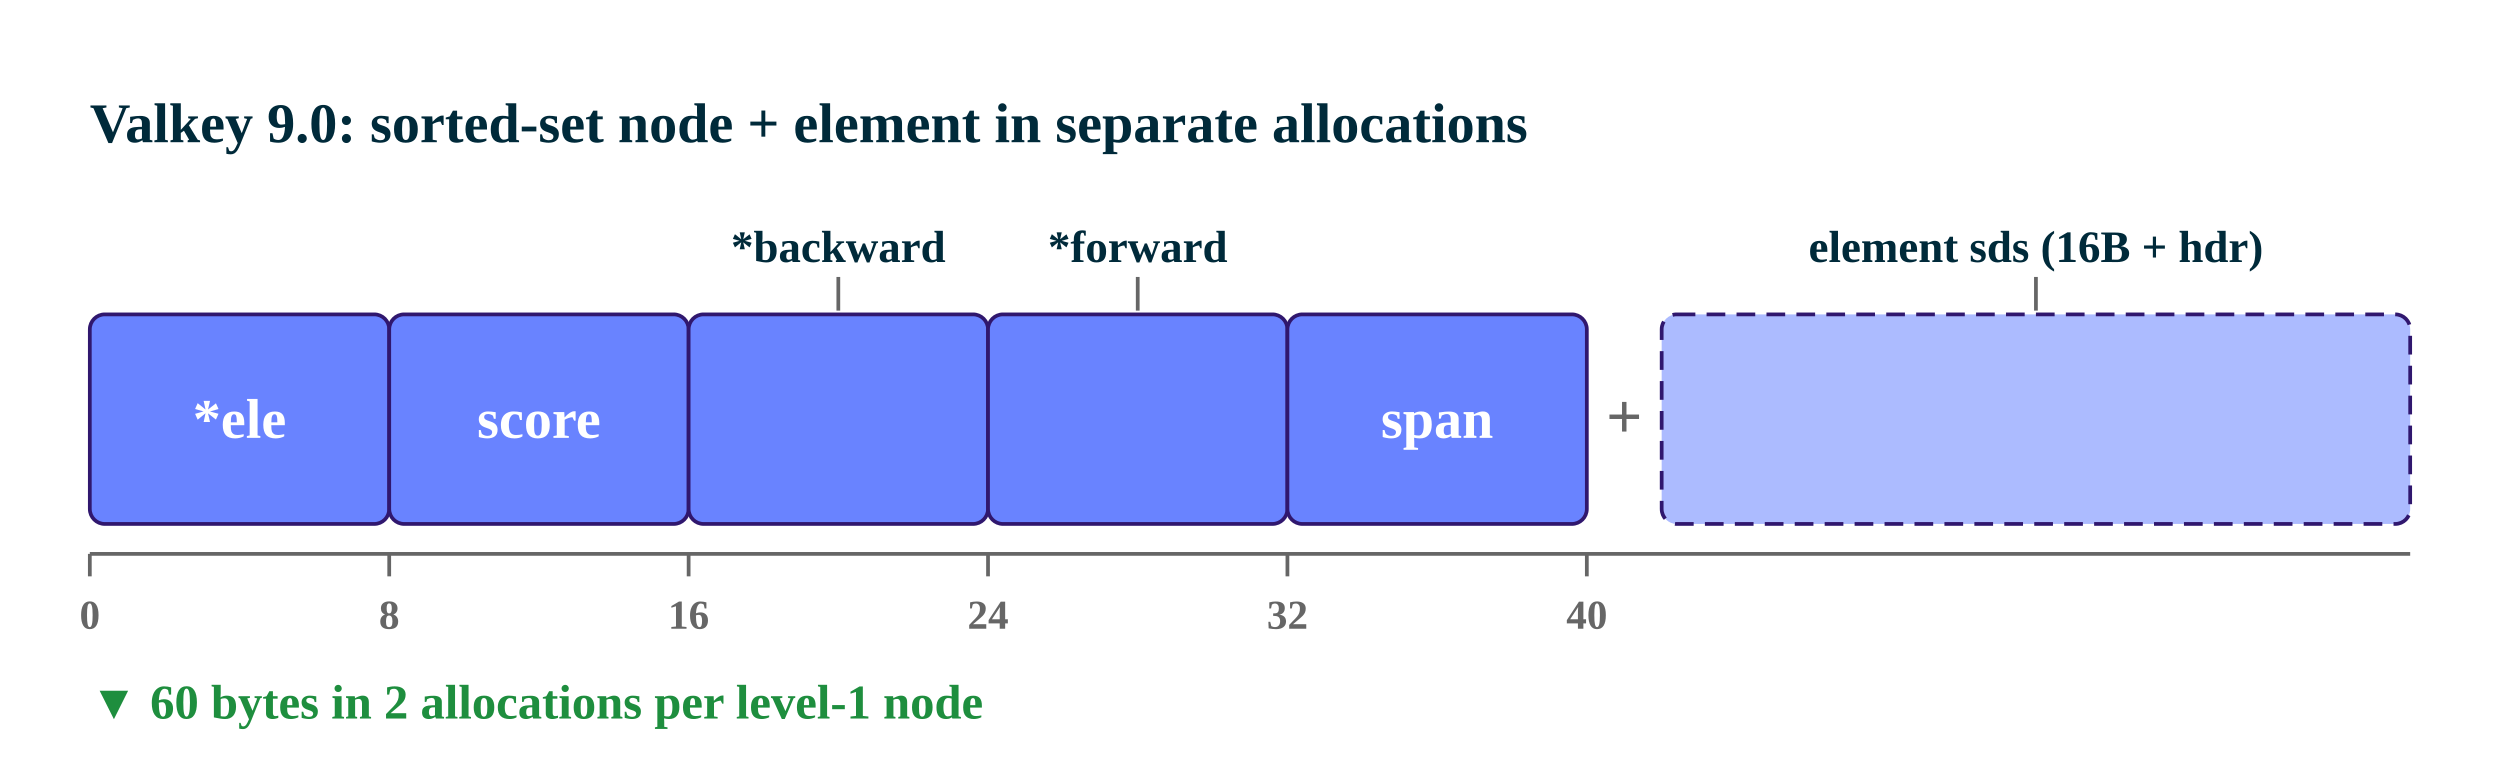
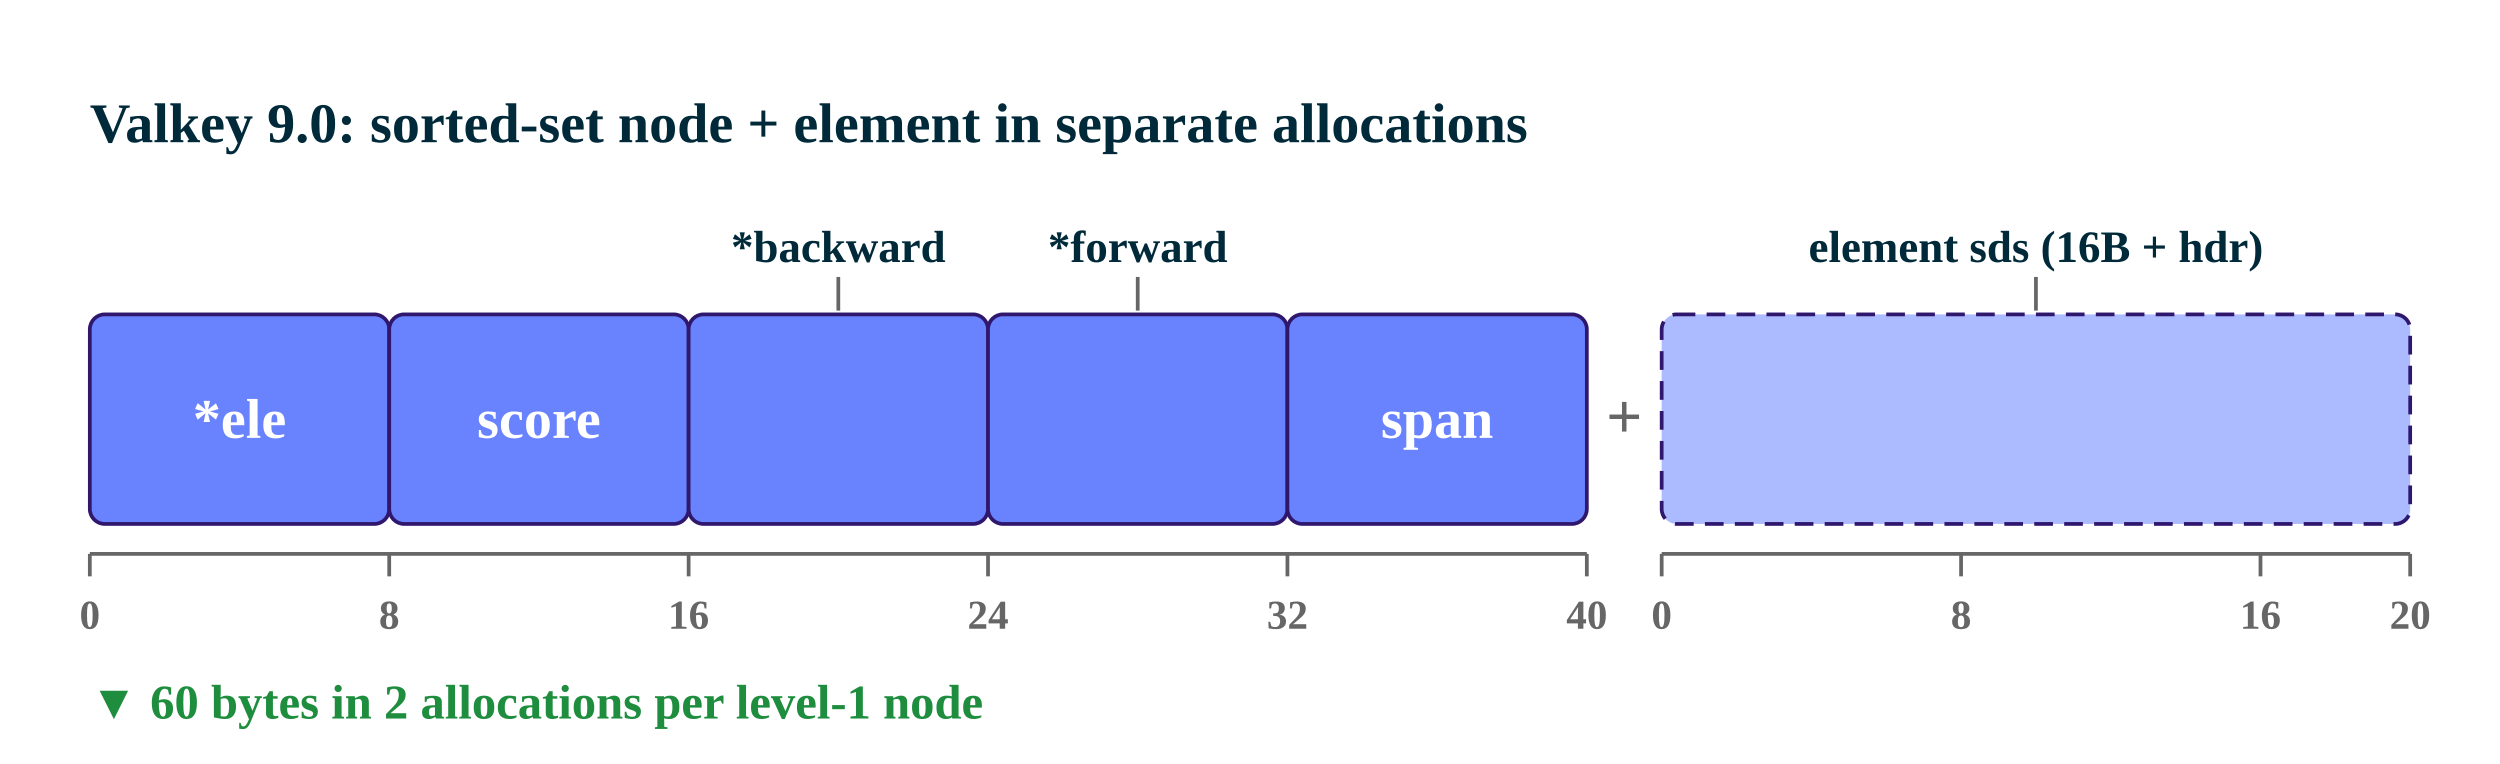
<svg xmlns="http://www.w3.org/2000/svg" viewBox="0 0 668 204" style="width:100%;max-width:668px;height:auto">
  <style>
-   .fd-bg      { fill: var(--fd-bg, #ffffff); }
+   .fd-background      { fill: var(--fd-background, #ffffff); }
  .fd-title   { fill: var(--fd-text, #002a3a); }
-   .fd-field   { fill: var(--fd-field, #6983ff); stroke: var(--fd-border, #30176e); stroke-width: 1; }
-   .fd-pad     { fill: url(#fd-hatch); stroke: var(--fd-pad-stroke, #b9c2cc); stroke-width: 1; }
-   .fd-flex    { fill: none; stroke: var(--fd-muted, #666666); stroke-width: 1; stroke-dasharray: 4 3; }
-   .fd-extra   { fill: var(--fd-field, #6983ff); fill-opacity: 0.55; stroke: var(--fd-border, #30176e); stroke-width: 1; stroke-dasharray: 5 3; }
-   .fd-plus    { fill: var(--fd-muted, #666666); }
-   .fd-label   { fill: var(--fd-field-text, #ffffff); }
-   .fd-padlbl  { fill: var(--fd-muted, #666666); }
-   .fd-callout { fill: var(--fd-text, #002a3a); }
-   .fd-leader  { stroke: var(--fd-muted, #666666); stroke-width: 1; fill: none; }
-   .fd-ruler   { stroke: var(--fd-muted, #666666); stroke-width: 1; }
-   .fd-rlbl    { fill: var(--fd-muted, #666666); }
-   .fd-accent  { fill: var(--fd-accent, #1e8e3e); }
+   .fd-field-box   { fill: var(--fd-field-fill, #6983ff); stroke: var(--fd-field-border, #30176e); stroke-width: 1; }
+   .fd-padding-box     { fill: url(#fd-hatch); stroke: var(--fd-padding-stroke, #b9c2cc); stroke-width: 1; }
+   .fd-flexible-array    { fill: none; stroke: var(--fd-muted, #666666); stroke-width: 1; stroke-dasharray: 4 3; }
+   .fd-extra-box   { fill: var(--fd-field-fill, #6983ff); fill-opacity: 0.55; stroke: var(--fd-field-border, #30176e); stroke-width: 1; stroke-dasharray: 5 3; }
+   .fd-allocation-plus    { fill: var(--fd-muted, #666666); }
+   .fd-field-label   { fill: var(--fd-field-text, #ffffff); }
+   .fd-padding-label  { fill: var(--fd-muted, #666666); }
+   .fd-callout-label { fill: var(--fd-text, #002a3a); }
+   .fd-leader-line  { stroke: var(--fd-muted, #666666); stroke-width: 1; fill: none; }
+   .fd-ruler-line   { stroke: var(--fd-muted, #666666); stroke-width: 1; }
+   .fd-cache-line   { stroke: var(--fd-text, #002a3a); stroke-width: 3; stroke-dasharray: 7 4; opacity: 0.8; }
+   .fd-cache-line-label    { fill: var(--fd-text, #002a3a); }
+   .fd-ruler-label    { fill: var(--fd-muted, #666666); }
+   .fd-note  { fill: var(--fd-highlight, #1e8e3e); }
  text        { font-family: var(--fd-font, 'Fira Mono', Consolas, Menlo, Monaco, 'Courier New', monospace); }
-   .fd-hatchbg { fill: var(--fd-pad, #f5f7f7); }
-   .fd-hatchln { stroke: var(--fd-pad-stroke, #b9c2cc); stroke-width: 1.5; }
+   .fd-hatch-background { fill: var(--fd-padding-fill, #f5f7f7); }
+   .fd-hatch-lines { stroke: var(--fd-padding-stroke, #b9c2cc); stroke-width: 1.5; }
+   .fd-subdivision-line  { stroke: var(--fd-field-text, #ffffff); stroke-width: 1; stroke-dasharray: 2 3; opacity: 0.45; }
</style>
-   <rect class="fd-bg" width="100%" height="100%" rx="8" />
+   <rect class="fd-background" width="100%" height="100%" rx="8" />
  <defs>
    <pattern id="fd-hatch" width="6" height="6" patternTransform="rotate(45)" patternUnits="userSpaceOnUse">
-       <rect class="fd-hatchbg" width="6" height="6" />
-       <line class="fd-hatchln" x1="0" y1="0" x2="0" y2="6" />
+       <rect class="fd-hatch-background" width="6" height="6" />
+       <line class="fd-hatch-lines" x1="0" y1="0" x2="0" y2="6" />
    </pattern>
  </defs>
  <text class="fd-title" x="24.0" y="38.0" font-size="15" font-weight="700" text-anchor="start">Valkey 9.0: sorted-set node + element in separate allocations</text>
-   <rect class="fd-field" x="24.0" y="84.0" width="80.0" height="56" rx="4" />
-   <rect class="fd-field" x="104.0" y="84.0" width="80.0" height="56" rx="4" />
-   <rect class="fd-field" x="184.0" y="84.0" width="80.0" height="56" rx="4" />
-   <rect class="fd-field" x="264.0" y="84.0" width="80.0" height="56" rx="4" />
-   <rect class="fd-field" x="344.0" y="84.0" width="80.0" height="56" rx="4" />
-   <text class="fd-plus" x="434.0" y="117.0" font-size="17" font-weight="700" text-anchor="middle">+</text>
-   <rect class="fd-extra" x="444.0" y="84.0" width="200.0" height="56" rx="4" />
-   <text class="fd-label" x="64.0" y="117.0" font-size="15" font-weight="700" text-anchor="middle">*ele</text>
-   <text class="fd-label" x="144.0" y="117.0" font-size="15" font-weight="700" text-anchor="middle">score</text>
-   <text class="fd-label" x="384.0" y="117.0" font-size="15" font-weight="700" text-anchor="middle">span</text>
-   <text class="fd-callout" x="224.0" y="70.0" font-size="12" font-weight="600" text-anchor="middle">*backward</text>
-   <line class="fd-leader" x1="224.0" y1="74.0" x2="224.0" y2="83.0" />
-   <text class="fd-callout" x="304.0" y="70.0" font-size="12" font-weight="600" text-anchor="middle">*forward</text>
-   <line class="fd-leader" x1="304.0" y1="74.0" x2="304.0" y2="83.0" />
-   <text class="fd-callout" x="544.0" y="70.0" font-size="12" font-weight="600" text-anchor="middle">element sds (16B + hdr)</text>
-   <line class="fd-leader" x1="544.0" y1="74.0" x2="544.0" y2="83.0" />
-   <line class="fd-ruler" x1="24" y1="148" x2="644.0" y2="148" />
-   <line class="fd-ruler" x1="24.0" y1="148" x2="24.0" y2="154" />
-   <text class="fd-rlbl" x="24.0" y="168.0" font-size="11" font-weight="600" text-anchor="middle">0</text>
-   <line class="fd-ruler" x1="104.0" y1="148" x2="104.0" y2="154" />
-   <text class="fd-rlbl" x="104.0" y="168.0" font-size="11" font-weight="600" text-anchor="middle">8</text>
-   <line class="fd-ruler" x1="184.0" y1="148" x2="184.0" y2="154" />
-   <text class="fd-rlbl" x="184.0" y="168.0" font-size="11" font-weight="600" text-anchor="middle">16</text>
-   <line class="fd-ruler" x1="264.0" y1="148" x2="264.0" y2="154" />
-   <text class="fd-rlbl" x="264.0" y="168.0" font-size="11" font-weight="600" text-anchor="middle">24</text>
-   <line class="fd-ruler" x1="344.0" y1="148" x2="344.0" y2="154" />
-   <text class="fd-rlbl" x="344.0" y="168.0" font-size="11" font-weight="600" text-anchor="middle">32</text>
-   <line class="fd-ruler" x1="424.0" y1="148" x2="424.0" y2="154" />
-   <text class="fd-rlbl" x="424.0" y="168.0" font-size="11" font-weight="600" text-anchor="middle">40</text>
-   <text class="fd-accent" x="24.0" y="192.0" font-size="13" font-weight="700" text-anchor="start">▼ 60 bytes in 2 allocations per level-1 node</text>
+   <rect class="fd-field-box" x="24.0" y="84.0" width="80.0" height="56" rx="4" />
+   <rect class="fd-field-box" x="104.0" y="84.0" width="80.0" height="56" rx="4" />
+   <rect class="fd-field-box" x="184.0" y="84.0" width="80.0" height="56" rx="4" />
+   <rect class="fd-field-box" x="264.0" y="84.0" width="80.0" height="56" rx="4" />
+   <rect class="fd-field-box" x="344.0" y="84.0" width="80.0" height="56" rx="4" />
+   <text class="fd-allocation-plus" x="434.0" y="117.0" font-size="17" font-weight="700" text-anchor="middle">+</text>
+   <rect class="fd-extra-box" x="444.0" y="84.0" width="200.0" height="56" rx="4" />
+   <text class="fd-field-label" x="64.0" y="117.0" font-size="15" font-weight="700" text-anchor="middle">*ele</text>
+   <text class="fd-field-label" x="144.0" y="117.0" font-size="15" font-weight="700" text-anchor="middle">score</text>
+   <text class="fd-field-label" x="384.0" y="117.0" font-size="15" font-weight="700" text-anchor="middle">span</text>
+   <text class="fd-callout-label" x="224.0" y="70.0" font-size="12" font-weight="600" text-anchor="middle">*backward</text>
+   <line class="fd-leader-line" x1="224.0" y1="74.0" x2="224.0" y2="83.0" />
+   <text class="fd-callout-label" x="304.0" y="70.0" font-size="12" font-weight="600" text-anchor="middle">*forward</text>
+   <line class="fd-leader-line" x1="304.0" y1="74.0" x2="304.0" y2="83.0" />
+   <text class="fd-callout-label" x="544.0" y="70.0" font-size="12" font-weight="600" text-anchor="middle">element sds (16B + hdr)</text>
+   <line class="fd-leader-line" x1="544.0" y1="74.0" x2="544.0" y2="83.0" />
+   <line class="fd-ruler-line" x1="24.0" y1="148" x2="424.0" y2="148" />
+   <line class="fd-ruler-line" x1="24.0" y1="148" x2="24.0" y2="154" />
+   <text class="fd-ruler-label" x="24.0" y="168.0" font-size="11" font-weight="600" text-anchor="middle">0</text>
+   <line class="fd-ruler-line" x1="104.0" y1="148" x2="104.0" y2="154" />
+   <text class="fd-ruler-label" x="104.0" y="168.0" font-size="11" font-weight="600" text-anchor="middle">8</text>
+   <line class="fd-ruler-line" x1="184.0" y1="148" x2="184.0" y2="154" />
+   <text class="fd-ruler-label" x="184.0" y="168.0" font-size="11" font-weight="600" text-anchor="middle">16</text>
+   <line class="fd-ruler-line" x1="264.0" y1="148" x2="264.0" y2="154" />
+   <text class="fd-ruler-label" x="264.0" y="168.0" font-size="11" font-weight="600" text-anchor="middle">24</text>
+   <line class="fd-ruler-line" x1="344.0" y1="148" x2="344.0" y2="154" />
+   <text class="fd-ruler-label" x="344.0" y="168.0" font-size="11" font-weight="600" text-anchor="middle">32</text>
+   <line class="fd-ruler-line" x1="424.0" y1="148" x2="424.0" y2="154" />
+   <text class="fd-ruler-label" x="424.0" y="168.0" font-size="11" font-weight="600" text-anchor="middle">40</text>
+   <line class="fd-ruler-line" x1="444.0" y1="148" x2="644.0" y2="148" />
+   <line class="fd-ruler-line" x1="444.0" y1="148" x2="444.0" y2="154" />
+   <text class="fd-ruler-label" x="444.0" y="168.0" font-size="11" font-weight="600" text-anchor="middle">0</text>
+   <line class="fd-ruler-line" x1="524.0" y1="148" x2="524.0" y2="154" />
+   <text class="fd-ruler-label" x="524.0" y="168.0" font-size="11" font-weight="600" text-anchor="middle">8</text>
+   <line class="fd-ruler-line" x1="604.0" y1="148" x2="604.0" y2="154" />
+   <text class="fd-ruler-label" x="604.0" y="168.0" font-size="11" font-weight="600" text-anchor="middle">16</text>
+   <line class="fd-ruler-line" x1="644.0" y1="148" x2="644.0" y2="154" />
+   <text class="fd-ruler-label" x="644.0" y="168.0" font-size="11" font-weight="600" text-anchor="middle">20</text>
+   <text class="fd-note" x="24.0" y="192.0" font-size="13" font-weight="700" text-anchor="start">▼ 60 bytes in 2 allocations per level-1 node</text>
</svg>
